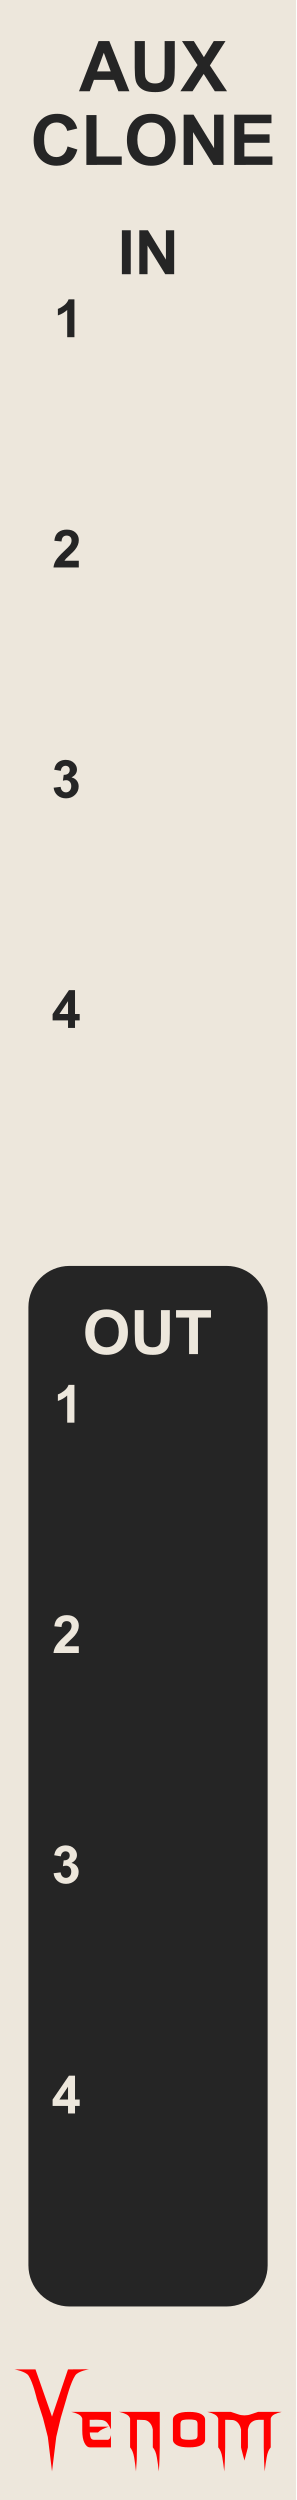
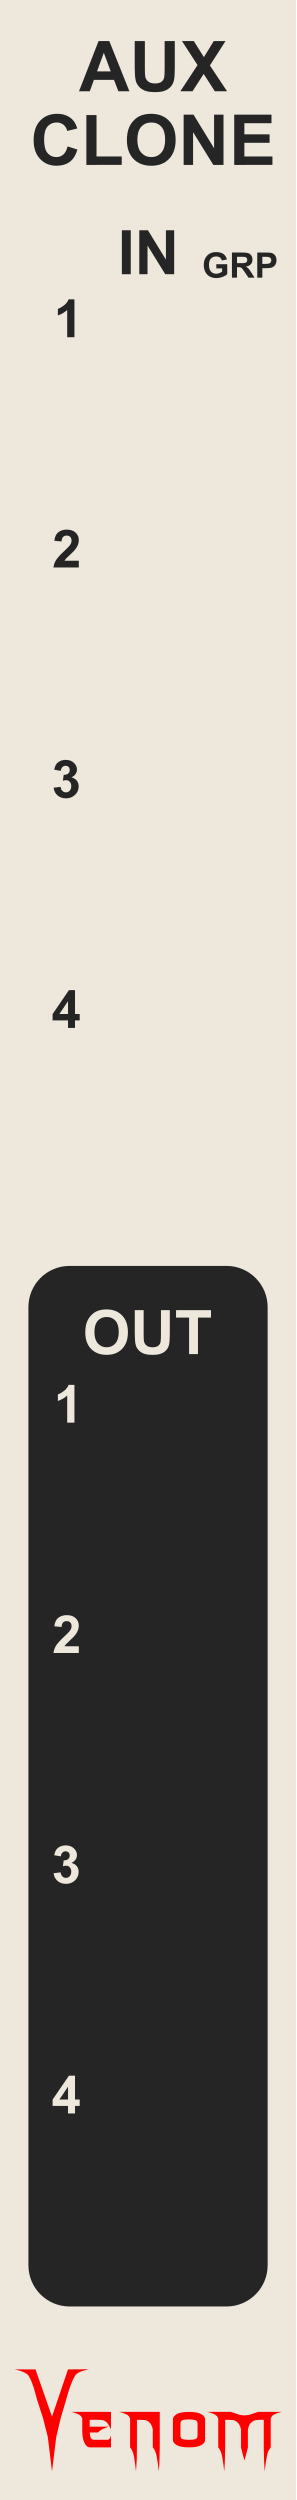
<svg xmlns="http://www.w3.org/2000/svg" width="45" height="380" viewBox="0 0 45 380" version="1.1" id="svg100">
  <defs id="defs7">
    <rect x="85" y="10" width="51.058" height="25" id="rect29906" />
    <linearGradient id="a8e142bb-541b-4903-be63-d5d069028a5d" x1="22.5" x2="22.5" y2="380" gradientUnits="userSpaceOnUse">
      <stop offset="0" stop-color="#ebebeb" id="stop2" />
      <stop offset="1" stop-color="#e1e1e1" id="stop4" />
    </linearGradient>
  </defs>
  <g id="layer2" style="display:inline">
    <g id="aea613ef-74be-49bf-be45-c0734aee674b" data-name="FND BG" style="fill:#ede7dc;fill-opacity:1">
      <rect width="45" height="380" fill="url(#a8e142bb-541b-4903-be63-d5d069028a5d)" id="rect9" style="fill:#ede7dc;fill-opacity:1" x="0" y="0" />
    </g>
  </g>
  <g id="layer3" style="display:inline">
    <g id="g42796" transform="matrix(0.304583,0,0,0.304583,-0.5624499,-12.68508)" style="fill:#ff0000">
      <g aria-label="enom" id="text4270-27" style="font-size:49.389px;line-height:1.25;font-family:'NECK ROMANCER';-inkscape-font-specification:'NECK ROMANCER, Normal';font-variant-ligatures:none;text-align:center;text-anchor:middle;fill:#ff0000;stroke-width:2.646">
        <path d="m 46.609,1249.244 q 0,1.158 0,3.425 3.183,0 9.453,0 -1.64,0.579 -2.99,1.206 -1.35,0.627 -2.363,1.688 -1.35,0 -4.051,0 0,1.495 0.434,2.556 0.386,1.109 1.833,1.109 2.267,0 6.801,0 0.482,-0.145 0.868,-0.627 0.338,-0.53 0.627,-1.736 0,2.026 0,6.125 -3.521,0 -10.563,0 -1.543,0 -2.653,-2.219 -1.109,-2.17 -1.109,-6.318 0,-1.978 0,-5.836 -0.386,-1.35 -1.881,-2.122 -1.495,-0.724 -3.569,-1.206 6.608,0 19.775,0 0,2.942 0,8.778 -1.206,-2.701 -2.219,-3.666 -1.013,-0.965 -2.701,-1.109 -0.916,-0.097 -2.17,-0.097 -1.206,0.048 -2.846,0.048 -0.241,0 -0.675,0 z" id="path42762" style="fill:#ff0000" />
        <path d="m 81.577,1245.289 q 0,5.884 0,17.701 0,3.087 -0.145,6.077 -0.096,3.039 -0.338,5.933 -0.386,-3.714 -0.965,-6.994 -0.531,-3.328 -2.026,-5.016 0,-2.99 0,-8.923 -0.241,-1.351 -0.723,-2.219 -0.482,-0.868 -1.061,-1.399 -1.109,-1.013 -2.412,-1.109 -1.35,-0.097 -2.267,-0.097 -0.482,0 -1.447,0 0,4.582 0,13.746 0,3.087 -0.096,6.077 -0.145,3.039 -0.386,5.933 -0.386,-3.714 -0.916,-6.994 -0.579,-3.328 -2.026,-5.016 0,-4.823 0,-14.373 -0.386,-1.35 -1.881,-2.122 -1.495,-0.724 -3.569,-1.206 6.752,0 20.257,0 z" id="path42764" style="fill:#ff0000" />
        <path d="m 104.197,1249.051 q 0,3.376 0,10.177 0,1.543 -1.929,2.653 -1.929,1.109 -6.077,1.109 -4.196,0 -6.125,-1.109 -1.929,-1.109 -1.929,-2.653 0,-3.376 0,-10.177 0,-1.543 1.929,-2.653 1.929,-1.109 6.125,-1.109 4.148,0 6.077,1.109 1.929,1.109 1.929,2.653 z m -3.762,7.91 q 0,-1.881 0,-5.643 0,-1.688 -1.254,-1.978 -1.206,-0.289 -2.99,-0.289 -1.833,0 -3.039,0.289 -1.254,0.289 -1.254,1.978 0,1.881 0,5.643 0,1.688 1.254,1.977 1.206,0.289 3.039,0.289 1.785,0 2.99,-0.289 1.254,-0.289 1.254,-1.977 z" id="path42766" style="fill:#ff0000" />
        <path d="m 142.348,1245.289 q -2.026,0.482 -3.521,1.206 -1.543,0.772 -1.881,2.122 0,4.775 0,14.373 -1.495,1.688 -2.026,5.016 -0.579,3.28 -0.965,6.994 -0.241,-2.894 -0.338,-5.933 -0.145,-2.99 -0.145,-6.077 0,-4.582 0,-13.746 -0.482,0 -1.399,0 -0.531,0 -1.158,0 -0.627,0 -1.302,0.145 -1.254,0.241 -2.412,1.206 -1.158,0.965 -1.64,3.473 0,2.99 0,8.923 -0.145,0.627 -0.289,1.109 -0.097,0.482 -0.193,0.82 -0.531,1.978 -0.386,1.351 0.193,-0.627 -0.289,1.158 -0.097,0.338 -0.241,0.868 -0.145,0.531 -0.338,1.302 -0.145,-0.675 -0.289,-1.206 -0.145,-0.482 -0.241,-0.82 -0.531,-2.026 -0.338,-1.302 0.193,0.772 -0.434,-1.688 -0.048,-0.289 -0.193,-0.724 -0.097,-0.386 -0.193,-0.868 0,-2.99 0,-8.923 -0.289,-1.351 -0.772,-2.219 -0.482,-0.868 -1.061,-1.399 -1.109,-1.013 -2.412,-1.109 -1.302,-0.097 -2.267,-0.097 -0.482,0 -1.399,0 0,4.582 0,13.746 0,3.087 -0.145,6.077 -0.097,3.039 -0.338,5.933 -0.386,-3.714 -0.965,-6.994 -0.531,-3.328 -2.026,-5.016 0,-4.823 0,-14.373 -0.386,-1.35 -1.881,-2.122 -1.495,-0.724 -3.569,-1.206 3.955,0 11.768,0 1.158,0.386 3.473,1.157 0.772,0.289 1.592,0.434 0.82,0.145 1.688,0.145 0.868,0 1.736,-0.145 0.82,-0.145 1.592,-0.434 1.158,-0.386 3.424,-1.157 3.955,0 11.768,0 z" id="path42768" style="fill:#ff0000" />
      </g>
      <g aria-label="V" transform="matrix(1.236317,0,0,0.8088538,-497.8809,123.4859)" id="text4270-3-5-2" style="font-size:78.506px;line-height:1.25;font-family:Nosferotica;-inkscape-font-specification:'Nosferotica, Normal';font-variant-ligatures:none;text-align:center;text-anchor:middle;fill:#ff0000;stroke-width:3.271">
        <path d="m 431.65,1360.686 8.574,-0.102 c 0,0 -4.408,1.088 -5.599,3.728 -1.881,4.169 -3.642,14.663 -3.642,14.663 l -2.233,11.519 -1.833,11.831 -1.718,21.311 -1.695,-21.311 -1.922,-11.521 -2.501,-11.829 c 0,0 -1.52,-10.287 -3.383,-14.483 -1.145,-2.579 -5.634,-3.806 -5.634,-3.806 h 8.466 l 6.669,29.157 z" id="path30410" style="fill:#ff0000" />
      </g>
    </g>
  </g>
  <g id="layer4" style="display:inline">
    <g id="g12186" transform="translate(222.4499,-6.713781)" style="fill:#252525;fill-opacity:1">
      <g aria-label="AUX" id="text3164" style="font-weight:bold;font-size:10.667px;line-height:1.25;font-family:Arial;-inkscape-font-specification:'Arial, Bold';font-variant-ligatures:none;text-align:center;text-anchor:middle">
        <path d="m -202.78,20.589 h -1.677 l -0.667,-1.734 h -3.052 l -0.63,1.734 h -1.635 l 2.974,-7.635 h 1.63 z m -2.839,-3.021 -1.052,-2.833 -1.031,2.833 z" id="path12332" />
        <path d="m -201.972,12.953 h 1.542 v 4.135 q 0,0.984 0.057,1.276 0.099,0.469 0.469,0.755 0.375,0.281 1.021,0.281 0.656,0 0.99,-0.266 0.333,-0.271 0.401,-0.661 0.068,-0.391 0.068,-1.297 v -4.224 h 1.542 v 4.01 q 0,1.375 -0.125,1.943 -0.125,0.568 -0.464,0.958 -0.333,0.391 -0.896,0.625 -0.563,0.229 -1.469,0.229 -1.094,0 -1.661,-0.25 -0.562,-0.255 -0.891,-0.656 -0.328,-0.406 -0.432,-0.849 -0.151,-0.656 -0.151,-1.938 z" id="path12334" />
        <path d="m -195.035,20.589 2.609,-3.984 -2.365,-3.651 h 1.802 l 1.531,2.453 1.5,-2.453 h 1.786 l -2.375,3.708 2.609,3.927 h -1.859 l -1.693,-2.641 -1.698,2.641 z" id="path12336" />
      </g>
      <g aria-label="CLONE" id="text8536" style="font-weight:bold;font-size:10.667px;line-height:1.25;font-family:Arial;-inkscape-font-specification:'Arial, Bold';font-variant-ligatures:none;text-align:center;text-anchor:middle">
        <path d="m -212.181,28.971 1.495,0.474 q -0.344,1.25 -1.146,1.859 -0.797,0.604 -2.026,0.604 -1.521,0 -2.5,-1.036 -0.979,-1.042 -0.979,-2.844 0,-1.906 0.984,-2.958 0.984,-1.057 2.589,-1.057 1.401,0 2.276,0.828 0.521,0.49 0.781,1.406 l -1.526,0.365 q -0.135,-0.594 -0.568,-0.938 -0.427,-0.344 -1.042,-0.344 -0.849,0 -1.38,0.609 -0.526,0.609 -0.526,1.974 0,1.448 0.521,2.063 0.521,0.615 1.354,0.615 0.615,0 1.057,-0.391 0.443,-0.391 0.635,-1.229 z" id="path12339" />
        <path d="m -209.321,31.779 v -7.573 h 1.542 V 30.492 h 3.833 v 1.286 z" id="path12341" />
        <path d="m -203.16,28.008 q 0,-1.167 0.349,-1.958 0.26,-0.583 0.708,-1.047 0.453,-0.464 0.99,-0.688 0.714,-0.302 1.646,-0.302 1.688,0 2.698,1.047 1.016,1.047 1.016,2.911 0,1.849 -1.005,2.896 -1.005,1.042 -2.688,1.042 -1.703,0 -2.708,-1.036 -1.005,-1.042 -1.005,-2.865 z m 1.589,-0.052 q 0,1.297 0.599,1.969 0.599,0.667 1.521,0.667 0.922,0 1.51,-0.661 0.594,-0.667 0.594,-1.995 0,-1.313 -0.578,-1.958 -0.573,-0.646 -1.526,-0.646 -0.953,0 -1.536,0.656 -0.583,0.651 -0.583,1.969 z" id="path12343" />
        <path d="m -194.535,31.779 v -7.635 h 1.5 l 3.125,5.099 v -5.099 h 1.432 v 7.635 h -1.547 l -3.078,-4.979 v 4.979 z" id="path12345" />
        <path d="m -186.847,31.779 v -7.635 h 5.661 v 1.292 h -4.12 v 1.693 h 3.833 v 1.286 h -3.833 V 30.492 h 4.266 v 1.286 z" id="path12347" />
      </g>
    </g>
    <g aria-label="1" id="text9323-6" style="font-weight:bold;font-size:8px;line-height:1.25;font-family:Arial;-inkscape-font-specification:'Arial, Bold';font-variant-ligatures:none;text-align:center;text-anchor:middle;fill:#252525;fill-opacity:1;stroke-width:1" transform="matrix(1.000149,0,0,1.000149,-0.1085885,24.07947)">
      <path d="m 11.42,27.167 h -1.098 v -4.137 q -0.602,0.562 -1.418,0.832 v -0.996 q 0.43,-0.141 0.934,-0.531 0.504,-0.395 0.691,-0.918 h 0.891 z" id="path79761" style="fill:#252525;fill-opacity:1;stroke-width:1" />
    </g>
    <g aria-label="2" id="text9323-6-3" style="font-weight:bold;font-size:8px;line-height:1.25;font-family:Arial;-inkscape-font-specification:'Arial, Bold';font-variant-ligatures:none;text-align:center;text-anchor:middle;fill:#252525;fill-opacity:1;stroke-width:1" transform="matrix(1.000089,0,0,1.000089,-0.1079994,26.83824)">
      <path d="m 12.086,58.387 v 1.02 H 8.238 q 0.062,-0.578 0.375,-1.094 0.312,-0.52 1.234,-1.375 0.742,-0.691 0.91,-0.938 0.227,-0.34 0.227,-0.672 0,-0.367 -0.199,-0.562 -0.195,-0.199 -0.543,-0.199 -0.344,0 -0.547,0.207 -0.203,0.207 -0.234,0.688 l -1.094,-0.109 q 0.098,-0.906 0.613,-1.301 0.516,-0.395 1.289,-0.395 0.848,0 1.332,0.457 0.484,0.457 0.484,1.137 0,0.387 -0.141,0.738 -0.137,0.348 -0.438,0.73 -0.199,0.254 -0.719,0.73 -0.52,0.477 -0.66,0.633 -0.137,0.156 -0.223,0.305 z" id="path79764" style="fill:#252525;fill-opacity:1;stroke-width:1" />
    </g>
    <g aria-label="3" id="text9323-6-3-4" style="font-weight:bold;font-size:8px;line-height:1.25;font-family:Arial;-inkscape-font-specification:'Arial, Bold';font-variant-ligatures:none;text-align:center;text-anchor:middle;fill:#252525;fill-opacity:1" transform="translate(-0.107262,29.65225)">
      <path d="m 8.26,90.078 1.062,-0.129 q 0.051,0.406 0.273,0.621 0.223,0.215 0.539,0.215 0.34,0 0.57,-0.258 0.234,-0.258 0.234,-0.695 0,-0.414 -0.223,-0.656 -0.223,-0.242 -0.543,-0.242 -0.211,0 -0.504,0.082 l 0.121,-0.895 q 0.445,0.012 0.68,-0.191 0.234,-0.207 0.234,-0.547 0,-0.289 -0.172,-0.461 -0.172,-0.172 -0.457,-0.172 -0.281,0 -0.48,0.195 -0.199,0.195 -0.242,0.57 L 8.342,87.344 q 0.105,-0.52 0.316,-0.828 0.215,-0.312 0.594,-0.488 0.383,-0.18 0.855,-0.18 0.809,0 1.297,0.516 0.402,0.422 0.402,0.953 0,0.754 -0.824,1.203 0.492,0.105 0.785,0.473 0.297,0.367 0.297,0.887 0,0.754 -0.551,1.285 -0.551,0.531 -1.371,0.531 -0.777,0 -1.289,-0.445 -0.512,-0.449 -0.594,-1.172 z" id="path79767" style="fill:#252525;fill-opacity:1" />
    </g>
    <g aria-label="4" id="text9323-6-3-4-7" style="font-weight:bold;font-size:8px;line-height:1.25;font-family:Arial;-inkscape-font-specification:'Arial, Bold';font-variant-ligatures:none;text-align:center;text-anchor:middle;fill:#252525;fill-opacity:1" transform="translate(-0.107263,32.3638)">
      <path d="m 10.447,123.886 v -1.152 H 8.103 v -0.961 l 2.484,-3.637 h 0.922 v 3.633 h 0.711 v 0.965 h -0.711 v 1.152 z m 0,-2.117 v -1.957 l -1.316,1.957 z" id="path79770" style="fill:#252525;fill-opacity:1" />
    </g>
    <rect style="fill:#252525;fill-opacity:1;stroke:none;stroke-width:0.624" id="rect17730" width="36.364" height="158.168" x="4.318" y="192.418" ry="6.266" rx="6.266" />
-     <g aria-label="OUT" id="text14126" style="font-weight:bold;font-size:9.333px;line-height:1.25;font-family:Arial;-inkscape-font-specification:'Arial, Bold';font-variant-ligatures:none;text-align:center;text-anchor:middle;display:inline;fill:#ede7dc">
-       <path d="m 12.963,202.525 q 0,-1.021 0.305,-1.714 0.228,-0.51 0.62,-0.916 0.396,-0.406 0.866,-0.602 0.624,-0.264 1.44,-0.264 1.477,0 2.361,0.916 0.889,0.916 0.889,2.548 0,1.618 -0.88,2.534 -0.88,0.911 -2.352,0.911 -1.49,0 -2.37,-0.907 -0.88,-0.911 -0.88,-2.507 z m 1.39,-0.046 q 0,1.135 0.524,1.723 0.524,0.583 1.331,0.583 0.807,0 1.322,-0.579 0.52,-0.583 0.52,-1.745 0,-1.148 -0.506,-1.714 -0.501,-0.565 -1.335,-0.565 -0.834,0 -1.344,0.574 -0.51,0.57 -0.51,1.723 z" id="path24580" />
-       <path d="m 20.487,199.143 h 1.349 v 3.618 q 0,0.861 0.05,1.117 0.087,0.41 0.41,0.661 0.328,0.246 0.893,0.246 0.574,0 0.866,-0.232 0.292,-0.237 0.351,-0.579 0.059,-0.342 0.059,-1.135 v -3.696 h 1.349 v 3.509 q 0,1.203 -0.109,1.7 -0.109,0.497 -0.406,0.839 -0.292,0.342 -0.784,0.547 -0.492,0.201 -1.285,0.201 -0.957,0 -1.454,-0.219 -0.492,-0.223 -0.779,-0.574 -0.287,-0.355 -0.378,-0.743 -0.132,-0.574 -0.132,-1.695 z" id="path24582" />
-       <path d="m 28.741,205.824 v -5.551 h -1.982 v -1.13 h 5.309 v 1.13 h -1.978 v 5.551 z" id="path24584" />
-     </g>
    <g aria-label="IN" id="text14126-5" style="font-weight:bold;font-size:9.333px;line-height:1.25;font-family:Arial;-inkscape-font-specification:'Arial, Bold';font-variant-ligatures:none;text-align:center;text-anchor:middle;display:inline;fill:#252525">
      <path d="m 18.526,41.681 v -6.681 h 1.349 v 6.681 z" id="path24575" />
      <path d="m 21.174,41.681 v -6.681 h 1.312 l 2.734,4.462 v -4.462 h 1.253 v 6.681 h -1.354 l -2.693,-4.357 v 4.357 z" id="path24577" />
+     </g>
+     <g aria-label="GRP" id="text8508" style="font-weight:bold;font-size:5.333px;line-height:1.25;font-family:Arial;-inkscape-font-specification:'Arial, Bold';font-variant-ligatures:none;text-align:center;text-anchor:middle;fill:#252525;stroke-width:1" transform="matrix(0.9999742,0,0,0.999974,7.9843312e-4,2.500734)">
+       <path d="m 32.88,38.3 v -0.643 h 1.661 v 1.521 q -0.242,0.234 -0.703,0.414 -0.458,0.177 -0.93,0.177 -0.599,0 -1.044,-0.25 -0.445,-0.253 -0.669,-0.719 -0.224,-0.469 -0.224,-1.018 0,-0.596 0.25,-1.06 0.25,-0.464 0.732,-0.711 0.367,-0.19 0.914,-0.19 0.711,0 1.109,0.299 0.401,0.297 0.516,0.823 l -0.766,0.143 q -0.081,-0.281 -0.305,-0.443 -0.221,-0.164 -0.555,-0.164 -0.505,0 -0.805,0.32 -0.297,0.32 -0.297,0.951 0,0.68 0.302,1.021 0.302,0.339 0.792,0.339 0.242,0 0.484,-0.094 0.245,-0.096 0.419,-0.232 v -0.484 z" id="path13528" style="stroke-width:1" />
+       <path d="M 35.255,39.704 V 35.886 h 1.622 q 0.612,0 0.888,0.104 0.279,0.102 0.445,0.365 0.167,0.263 0.167,0.602 0,0.43 -0.253,0.711 -0.253,0.279 -0.755,0.352 0.25,0.146 0.411,0.32 0.164,0.174 0.44,0.62 l 0.466,0.745 h -0.922 l -0.557,-0.831 q -0.297,-0.445 -0.406,-0.56 -0.109,-0.117 -0.232,-0.159 -0.122,-0.044 -0.388,-0.044 h -0.156 v 1.594 z m 0.771,-2.203 h 0.57 q 0.555,0 0.693,-0.047 0.138,-0.047 0.216,-0.161 0.078,-0.115 0.078,-0.286 0,-0.193 -0.104,-0.31 -0.102,-0.12 -0.289,-0.151 -0.094,-0.013 -0.562,-0.013 h -0.602 z" id="path13530" style="stroke-width:1" />
+       <path d="M 39.104,39.704 V 35.886 h 1.237 q 0.703,0 0.917,0.057 0.328,0.086 0.549,0.375 0.221,0.286 0.221,0.742 0,0.352 -0.128,0.591 -0.128,0.24 -0.326,0.378 -0.195,0.135 -0.398,0.18 -0.276,0.055 -0.799,0.055 h -0.503 v 1.44 z m 0.771,-3.172 v 1.083 h 0.422 q 0.456,0 0.609,-0.06 0.154,-0.06 0.24,-0.188 0.089,-0.128 0.089,-0.297 0,-0.208 -0.122,-0.344 -0.122,-0.135 -0.31,-0.169 -0.138,-0.026 -0.555,-0.026 z" id="path13532" style="stroke-width:1" />
    </g>
  </g>
  <g id="layer5" style="display:inline">
    <g aria-label="1" id="text9323-6-6" style="font-weight:bold;font-size:8px;line-height:1.25;font-family:Arial;-inkscape-font-specification:'Arial, Bold';font-variant-ligatures:none;text-align:center;text-anchor:middle;fill:#ede7dc;fill-opacity:1;stroke-width:1" transform="matrix(1.000149,0,0,1.000149,-0.1085885,21.35639)">
      <path d="m 11.42,194.865 h -1.098 v -4.137 q -0.602,0.562 -1.418,0.832 v -0.996 q 0.43,-0.141 0.934,-0.531 0.504,-0.395 0.691,-0.918 h 0.891 z" id="path79780" style="fill:#ede7dc;fill-opacity:1;stroke-width:1" />
    </g>
    <g aria-label="2" id="text9323-6-3-6" style="font-weight:bold;font-size:8px;line-height:1.25;font-family:Arial;-inkscape-font-specification:'Arial, Bold';font-variant-ligatures:none;text-align:center;text-anchor:middle;fill:#ede7dc;fill-opacity:1;stroke-width:1" transform="matrix(1.000089,0,0,1.000089,-0.1079994,23.12505)">
      <path d="m 12.086,227.086 v 1.02 H 8.238 q 0.062,-0.578 0.375,-1.094 0.312,-0.52 1.234,-1.375 0.742,-0.691 0.91,-0.938 0.227,-0.34 0.227,-0.672 0,-0.367 -0.199,-0.562 -0.195,-0.199 -0.543,-0.199 -0.344,0 -0.547,0.207 -0.203,0.207 -0.234,0.688 l -1.094,-0.109 q 0.098,-0.906 0.613,-1.301 0.516,-0.395 1.289,-0.395 0.848,0 1.332,0.457 0.484,0.457 0.484,1.137 0,0.387 -0.141,0.738 -0.137,0.348 -0.438,0.73 -0.199,0.254 -0.719,0.73 -0.52,0.477 -0.66,0.633 -0.137,0.156 -0.223,0.305 z" id="path79783" style="fill:#ede7dc;fill-opacity:1;stroke-width:1" />
    </g>
    <g aria-label="3" id="text9323-6-3-4-2" style="font-weight:bold;font-size:8px;line-height:1.25;font-family:Arial;-inkscape-font-specification:'Arial, Bold';font-variant-ligatures:none;text-align:center;text-anchor:middle;fill:#ede7dc;fill-opacity:1" transform="translate(-0.107262,24.95416)">
      <path d="m 8.26,259.776 1.062,-0.129 q 0.051,0.406 0.273,0.621 0.223,0.215 0.539,0.215 0.34,0 0.57,-0.258 0.234,-0.258 0.234,-0.695 0,-0.414 -0.223,-0.656 -0.223,-0.242 -0.543,-0.242 -0.211,0 -0.504,0.082 l 0.121,-0.895 q 0.445,0.012 0.68,-0.191 0.234,-0.207 0.234,-0.547 0,-0.289 -0.172,-0.461 -0.172,-0.172 -0.457,-0.172 -0.281,0 -0.48,0.195 -0.199,0.195 -0.242,0.57 l -1.012,-0.172 q 0.105,-0.52 0.316,-0.828 0.215,-0.312 0.594,-0.488 0.383,-0.18 0.855,-0.18 0.809,0 1.297,0.516 0.402,0.422 0.402,0.953 0,0.754 -0.824,1.203 0.492,0.105 0.785,0.473 0.297,0.367 0.297,0.887 0,0.754 -0.551,1.285 -0.551,0.531 -1.371,0.531 -0.777,0 -1.289,-0.445 -0.512,-0.449 -0.594,-1.172 z" id="path79786" style="fill:#ede7dc;fill-opacity:1" />
    </g>
    <g aria-label="4" id="text9323-6-3-4-7-9" style="font-weight:bold;font-size:8px;line-height:1.25;font-family:Arial;-inkscape-font-specification:'Arial, Bold';font-variant-ligatures:none;text-align:center;text-anchor:middle;fill:#ede7dc;fill-opacity:1" transform="translate(-0.107263,26.66568)">
      <path d="m 10.447,294.584 v -1.152 H 8.103 v -0.961 l 2.484,-3.637 h 0.922 v 3.633 h 0.711 v 0.965 h -0.711 v 1.152 z m 0,-2.117 v -1.957 l -1.316,1.957 z" id="path79789" style="fill:#ede7dc;fill-opacity:1" />
    </g>
+     <g aria-label="OUT" id="text14126" style="font-weight:bold;font-size:9.333px;line-height:1.25;font-family:Arial;-inkscape-font-specification:'Arial, Bold';font-variant-ligatures:none;text-align:center;text-anchor:middle;display:inline;fill:#ede7dc">
+       <path d="m 12.963,202.525 q 0,-1.021 0.305,-1.714 0.228,-0.51 0.62,-0.916 0.396,-0.406 0.866,-0.602 0.624,-0.264 1.44,-0.264 1.477,0 2.361,0.916 0.889,0.916 0.889,2.548 0,1.618 -0.88,2.534 -0.88,0.911 -2.352,0.911 -1.49,0 -2.37,-0.907 -0.88,-0.911 -0.88,-2.507 z m 1.39,-0.046 q 0,1.135 0.524,1.723 0.524,0.583 1.331,0.583 0.807,0 1.322,-0.579 0.52,-0.583 0.52,-1.745 0,-1.148 -0.506,-1.714 -0.501,-0.565 -1.335,-0.565 -0.834,0 -1.344,0.574 -0.51,0.57 -0.51,1.723 z" id="path24580" />
+       <path d="m 20.487,199.143 h 1.349 v 3.618 q 0,0.861 0.05,1.117 0.087,0.41 0.41,0.661 0.328,0.246 0.893,0.246 0.574,0 0.866,-0.232 0.292,-0.237 0.351,-0.579 0.059,-0.342 0.059,-1.135 v -3.696 h 1.349 v 3.509 q 0,1.203 -0.109,1.7 -0.109,0.497 -0.406,0.839 -0.292,0.342 -0.784,0.547 -0.492,0.201 -1.285,0.201 -0.957,0 -1.454,-0.219 -0.492,-0.223 -0.779,-0.574 -0.287,-0.355 -0.378,-0.743 -0.132,-0.574 -0.132,-1.695 z" id="path24582" />
+       <path d="m 28.741,205.824 v -5.551 h -1.982 v -1.13 h 5.309 v 1.13 h -1.978 v 5.551 z" id="path24584" />
+     </g>
  </g>
  <text xml:space="preserve" id="text29904" style="font-weight:bold;font-size:8px;line-height:1.25;font-family:Arial;-inkscape-font-specification:'Arial, Bold';font-variant-ligatures:none;text-align:center;white-space:pre;shape-inside:url(#rect29906)" transform="translate(-2.6024628e-4)" />
  <g id="layer1" style="display:none">
    <circle style="display:inline;fill:#ff0000;stroke:#ff0000;stroke-width:1.78;stroke-opacity:1" id="path1065-7-2-3-4-5" cx="22.5" cy="61.5" r="10.61" />
    <circle style="display:inline;fill:#ff0000;stroke:#ff0000;stroke-width:1.78;stroke-opacity:1" id="path1065-7-2-3-4-1" cx="22.5" cy="96.5" r="10.61" />
    <circle style="display:inline;fill:#ff0000;stroke:#ff0000;stroke-width:1.78;stroke-opacity:1" id="path1065-7-2-3-4-0" cx="22.5" cy="131.5" r="10.61" />
    <circle style="display:inline;fill:#ff0000;stroke:#ff0000;stroke-width:1.78;stroke-opacity:1" id="path1065-7-2-3-4-2" cx="22.5" cy="166.5" r="10.61" />
    <circle style="display:inline;fill:#ff0000;stroke:#ff0000;stroke-width:1.949;stroke-opacity:1" id="path1065-7-2-3-2-2" cx="22.5" cy="226.5" r="10.525" />
    <circle style="display:inline;fill:#ff0000;stroke:#ff0000;stroke-width:1.949;stroke-opacity:1" id="path1065-7-2-3-2-2-7" cx="22.5" cy="261.5" r="10.525" />
    <circle style="display:inline;fill:#ff0000;stroke:#ff0000;stroke-width:1.949;stroke-opacity:1" id="path1065-7-2-3-2-2-6" cx="22.5" cy="296.5" r="10.525" />
    <circle style="display:inline;fill:#ff0000;stroke:#ff0000;stroke-width:1.949;stroke-opacity:1" id="path1065-7-2-3-2-2-3" cx="22.5" cy="331.5" r="10.525" />
+     <ellipse style="display:inline;fill:#ff0000;stroke:#ff0000;stroke-width:1.78;stroke-opacity:1" id="path1065-7-2-3-4-5-9" cx="36.5" cy="48.5" rx="4.61" ry="4.61" />
+     <ellipse style="display:inline;fill:#ff0000;stroke:#ff0000;stroke-width:1.78;stroke-opacity:1" id="path1065-7-2-3-4-5-9-7" cx="36.5" cy="83.499" rx="4.61" ry="4.61" />
+     <ellipse style="display:inline;fill:#ff0000;stroke:#ff0000;stroke-width:1.78;stroke-opacity:1" id="path1065-7-2-3-4-5-9-1" cx="36.5" cy="118.498" rx="4.61" ry="4.61" />
+     <ellipse style="display:inline;fill:#ff0000;stroke:#ff0000;stroke-width:1.78;stroke-opacity:1" id="path1065-7-2-3-4-5-9-0" cx="36.5" cy="153.497" rx="4.61" ry="4.61" />
  </g>
</svg>
